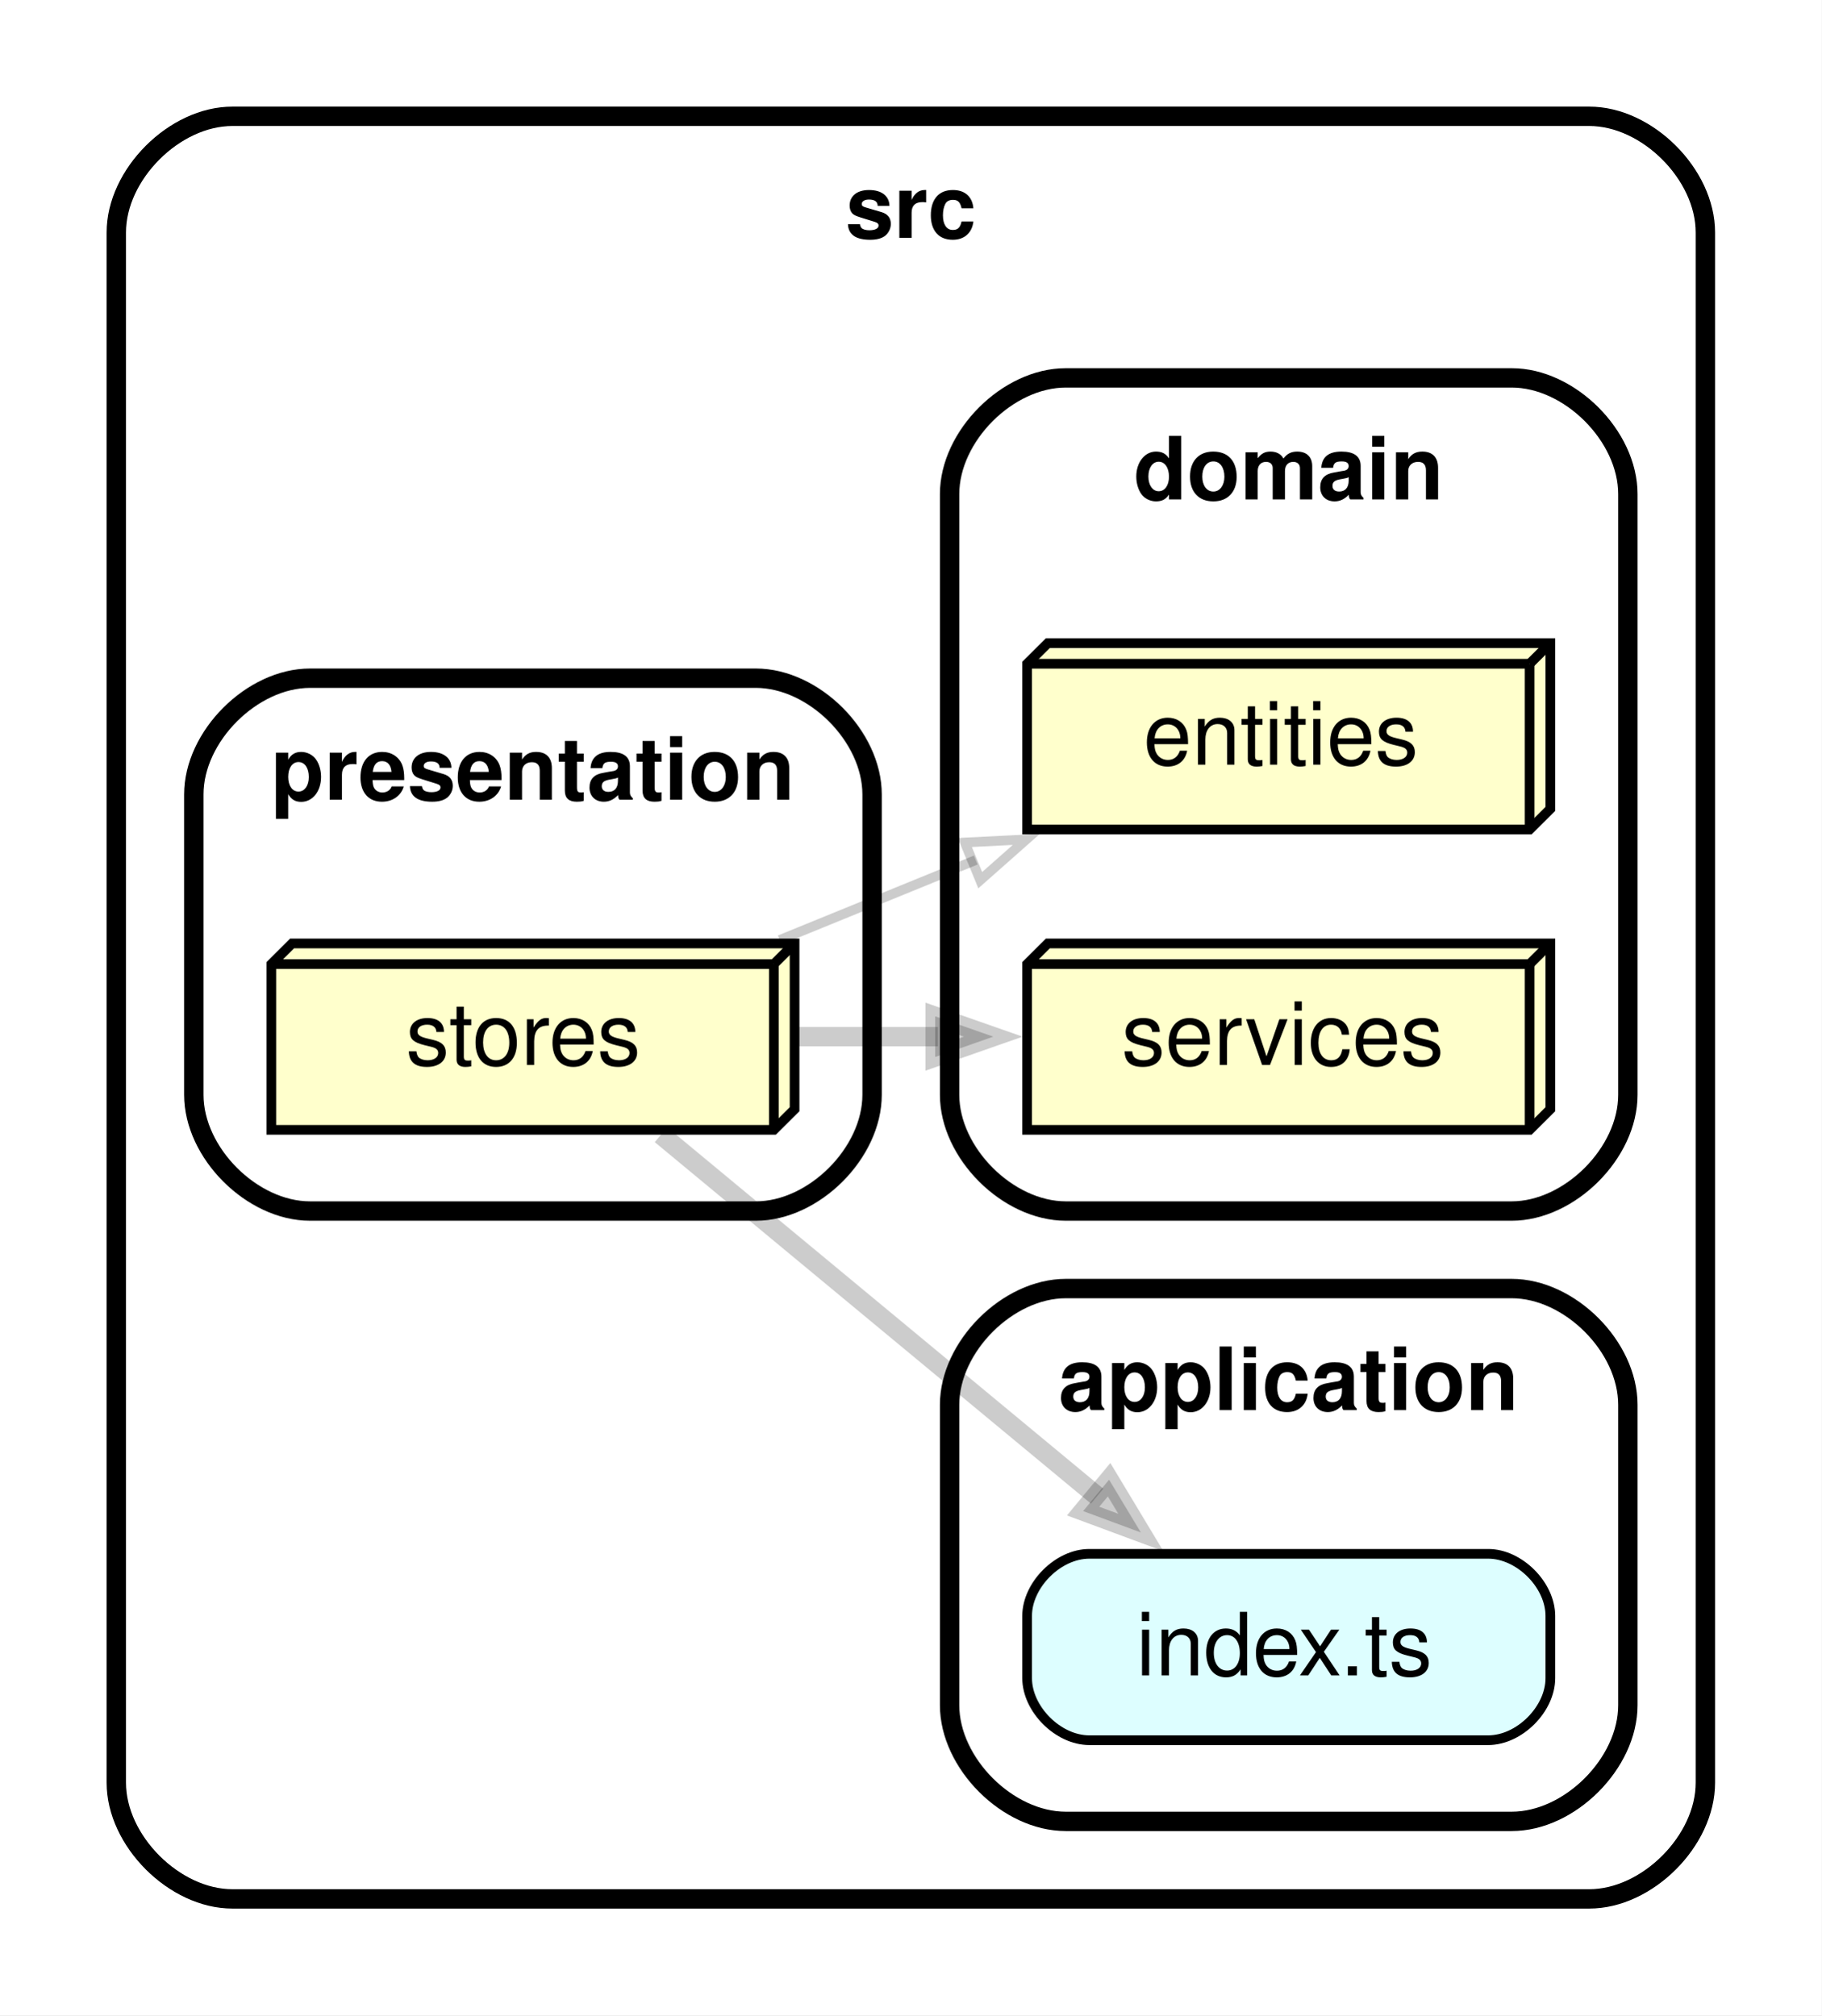
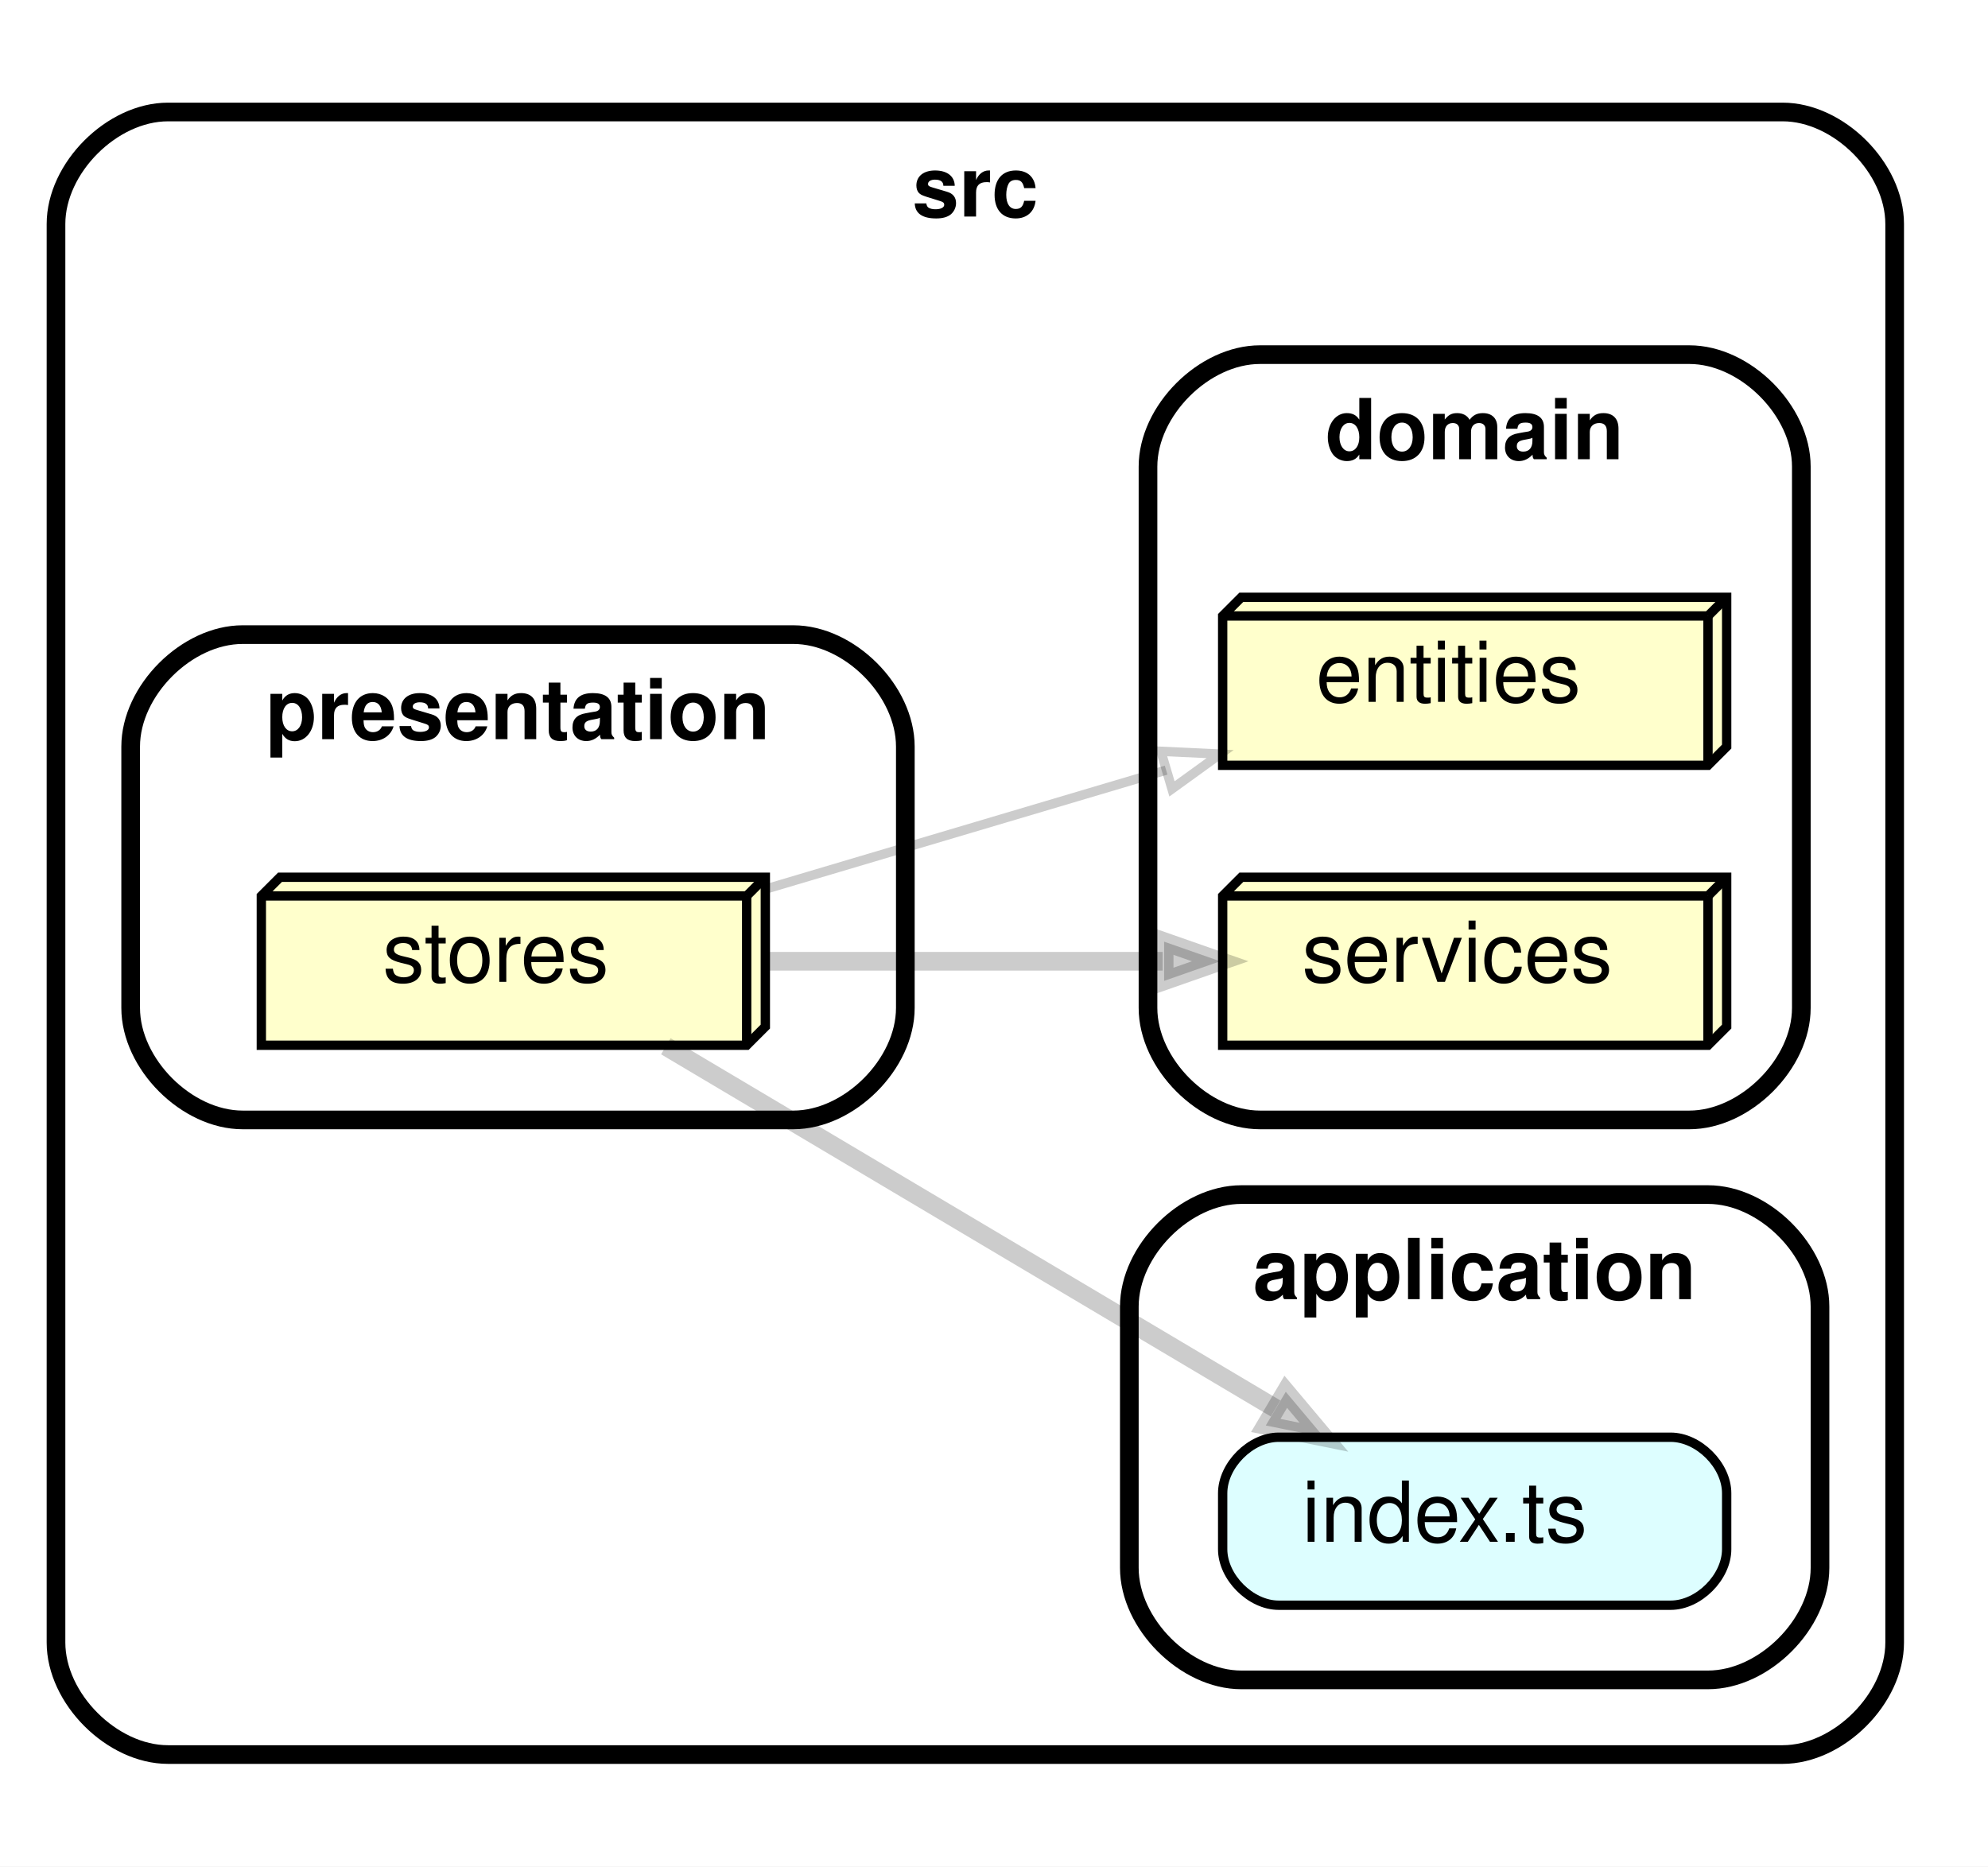
- <svg xmlns="http://www.w3.org/2000/svg" xmlns:xlink="http://www.w3.org/1999/xlink" width="188pt" height="208pt" viewBox="0.00 0.00 188.00 208.00">
-   <g id="graph0" class="graph" transform="scale(1 1) rotate(0) translate(4 204)">
-     <polygon fill="white" stroke="none" points="-4,4 -4,-204 184,-204 184,4 -4,4" />
+ <svg xmlns="http://www.w3.org/2000/svg" xmlns:xlink="http://www.w3.org/1999/xlink" width="213pt" height="200pt" viewBox="0.00 0.00 213.00 200.00">
+   <g id="graph0" class="graph" transform="scale(1 1) rotate(0) translate(4 196)">
+     <polygon fill="white" stroke="transparent" points="-4,4 -4,-196 209,-196 209,4 -4,4" />
    <g id="clust1" class="cluster">
-       <path fill="#ffffff" stroke="black" stroke-width="2" d="M20,-8C20,-8 160,-8 160,-8 166,-8 172,-14 172,-20 172,-20 172,-180 172,-180 172,-186 166,-192 160,-192 160,-192 20,-192 20,-192 14,-192 8,-186 8,-180 8,-180 8,-20 8,-20 8,-14 14,-8 20,-8" />
-       <text text-anchor="middle" x="90" y="-179.45" font-family="Helvetica,sans-Serif" font-weight="bold" font-size="9.00">src</text>
+       <path fill="#ffffff" stroke="black" stroke-width="2" d="M14,-8C14,-8 187,-8 187,-8 193,-8 199,-14 199,-20 199,-20 199,-172 199,-172 199,-178 193,-184 187,-184 187,-184 14,-184 14,-184 8,-184 2,-178 2,-172 2,-172 2,-20 2,-20 2,-14 8,-8 14,-8" />
+       <text text-anchor="middle" x="100.5" y="-172.8" font-family="Helvetica,sans-Serif" font-weight="bold" font-size="9.00">src</text>
    </g>
    <g id="clust2" class="cluster">
-       <path fill="#ffffff" stroke="black" stroke-width="2" d="M106,-16C106,-16 152,-16 152,-16 158,-16 164,-22 164,-28 164,-28 164,-59 164,-59 164,-65 158,-71 152,-71 152,-71 106,-71 106,-71 100,-71 94,-65 94,-59 94,-59 94,-28 94,-28 94,-22 100,-16 106,-16" />
-       <text text-anchor="middle" x="129" y="-58.45" font-family="Helvetica,sans-Serif" font-weight="bold" font-size="9.00">application</text>
+       <path fill="#ffffff" stroke="black" stroke-width="2" d="M129,-16C129,-16 179,-16 179,-16 185,-16 191,-22 191,-28 191,-28 191,-56 191,-56 191,-62 185,-68 179,-68 179,-68 129,-68 129,-68 123,-68 117,-62 117,-56 117,-56 117,-28 117,-28 117,-22 123,-16 129,-16" />
+       <text text-anchor="middle" x="154" y="-56.8" font-family="Helvetica,sans-Serif" font-weight="bold" font-size="9.00">application</text>
    </g>
    <g id="clust3" class="cluster">
-       <path fill="#ffffff" stroke="black" stroke-width="2" d="M106,-79C106,-79 152,-79 152,-79 158,-79 164,-85 164,-91 164,-91 164,-153 164,-153 164,-159 158,-165 152,-165 152,-165 106,-165 106,-165 100,-165 94,-159 94,-153 94,-153 94,-91 94,-91 94,-85 100,-79 106,-79" />
-       <text text-anchor="middle" x="129" y="-152.45" font-family="Helvetica,sans-Serif" font-weight="bold" font-size="9.00">domain</text>
+       <path fill="#ffffff" stroke="black" stroke-width="2" d="M131,-76C131,-76 177,-76 177,-76 183,-76 189,-82 189,-88 189,-88 189,-146 189,-146 189,-152 183,-158 177,-158 177,-158 131,-158 131,-158 125,-158 119,-152 119,-146 119,-146 119,-88 119,-88 119,-82 125,-76 131,-76" />
+       <text text-anchor="middle" x="154" y="-146.8" font-family="Helvetica,sans-Serif" font-weight="bold" font-size="9.00">domain</text>
    </g>
    <g id="clust4" class="cluster">
-       <path fill="#ffffff" stroke="black" stroke-width="2" d="M28,-79C28,-79 74,-79 74,-79 80,-79 86,-85 86,-91 86,-91 86,-122 86,-122 86,-128 80,-134 74,-134 74,-134 28,-134 28,-134 22,-134 16,-128 16,-122 16,-122 16,-91 16,-91 16,-85 22,-79 28,-79" />
-       <text text-anchor="middle" x="51" y="-121.45" font-family="Helvetica,sans-Serif" font-weight="bold" font-size="9.00">presentation</text>
+       <path fill="#ffffff" stroke="black" stroke-width="2" d="M22,-76C22,-76 81,-76 81,-76 87,-76 93,-82 93,-88 93,-88 93,-116 93,-116 93,-122 87,-128 81,-128 81,-128 22,-128 22,-128 16,-128 10,-122 10,-116 10,-116 10,-88 10,-88 10,-82 16,-76 22,-76" />
+       <text text-anchor="middle" x="51.5" y="-116.8" font-family="Helvetica,sans-Serif" font-weight="bold" font-size="9.00">presentation</text>
    </g>
    <g id="node1" class="node">
      <g id="a_node1">
        <a xlink:href="src/application/index.ts" xlink:title="index.ts">
-           <path fill="#ddfeff" stroke="black" d="M149.58,-43.62C149.58,-43.62 108.42,-43.62 108.42,-43.62 105.21,-43.62 102,-40.42 102,-37.21 102,-37.21 102,-30.79 102,-30.79 102,-27.58 105.21,-24.38 108.42,-24.38 108.42,-24.38 149.58,-24.38 149.58,-24.38 152.79,-24.38 156,-27.58 156,-30.79 156,-30.79 156,-37.21 156,-37.21 156,-40.42 152.79,-43.62 149.58,-43.62" />
-           <text text-anchor="start" x="113.25" y="-31.07" font-family="Helvetica,sans-Serif" font-size="9.00">index.ts</text>
+           <path fill="#ddfeff" stroke="black" d="M175,-42C175,-42 133,-42 133,-42 130,-42 127,-39 127,-36 127,-36 127,-30 127,-30 127,-27 130,-24 133,-24 133,-24 175,-24 175,-24 178,-24 181,-27 181,-30 181,-30 181,-36 181,-36 181,-39 178,-42 175,-42" />
+           <text text-anchor="start" x="135.5" y="-30.8" font-family="Helvetica,sans-Serif" font-size="9.00">index.ts</text>
        </a>
      </g>
    </g>
    <g id="node2" class="node">
      <g id="a_node2">
        <a xlink:href="src/domain/entities" xlink:title="entities">
-           <polygon fill="#ffffcc" stroke="black" points="156,-137.62 104.14,-137.62 102,-135.49 102,-118.38 153.86,-118.38 156,-120.51 156,-137.62" />
-           <polyline fill="none" stroke="black" points="153.86,-135.49 102,-135.49" />
-           <polyline fill="none" stroke="black" points="153.86,-135.49 153.86,-118.38" />
-           <polyline fill="none" stroke="black" points="153.86,-135.49 156,-137.62" />
-           <text text-anchor="start" x="114" y="-125.08" font-family="Helvetica,sans-Serif" font-size="9.00">entities</text>
+           <polygon fill="#ffffcc" stroke="black" points="181,-132 129,-132 127,-130 127,-114 179,-114 181,-116 181,-132" />
+           <polyline fill="none" stroke="black" points="179,-130 127,-130 " />
+           <polyline fill="none" stroke="black" points="179,-130 179,-114 " />
+           <polyline fill="none" stroke="black" points="179,-130 181,-132 " />
+           <text text-anchor="start" x="137" y="-120.8" font-family="Helvetica,sans-Serif" font-size="9.00">entities</text>
        </a>
      </g>
    </g>
    <g id="node3" class="node">
      <g id="a_node3">
        <a xlink:href="src/domain/services" xlink:title="services">
-           <polygon fill="#ffffcc" stroke="black" points="156,-106.62 104.14,-106.62 102,-104.49 102,-87.38 153.86,-87.38 156,-89.51 156,-106.62" />
-           <polyline fill="none" stroke="black" points="153.86,-104.49 102,-104.49" />
-           <polyline fill="none" stroke="black" points="153.86,-104.49 153.86,-87.38" />
-           <polyline fill="none" stroke="black" points="153.86,-104.49 156,-106.62" />
-           <text text-anchor="start" x="111.75" y="-94.08" font-family="Helvetica,sans-Serif" font-size="9.00">services</text>
+           <polygon fill="#ffffcc" stroke="black" points="181,-102 129,-102 127,-100 127,-84 179,-84 181,-86 181,-102" />
+           <polyline fill="none" stroke="black" points="179,-100 127,-100 " />
+           <polyline fill="none" stroke="black" points="179,-100 179,-84 " />
+           <polyline fill="none" stroke="black" points="179,-100 181,-102 " />
+           <text text-anchor="start" x="135.5" y="-90.8" font-family="Helvetica,sans-Serif" font-size="9.00">services</text>
        </a>
      </g>
    </g>
    <g id="node4" class="node">
      <g id="a_node4">
        <a xlink:href="src/presentation/stores" xlink:title="stores">
-           <polygon fill="#ffffcc" stroke="black" points="78,-106.62 26.14,-106.62 24,-104.49 24,-87.38 75.86,-87.38 78,-89.51 78,-106.62" />
-           <polyline fill="none" stroke="black" points="75.86,-104.49 24,-104.49" />
-           <polyline fill="none" stroke="black" points="75.86,-104.49 75.86,-87.38" />
-           <polyline fill="none" stroke="black" points="75.86,-104.49 78,-106.62" />
-           <text text-anchor="start" x="37.88" y="-94.08" font-family="Helvetica,sans-Serif" font-size="9.00">stores</text>
+           <polygon fill="#ffffcc" stroke="black" points="78,-102 26,-102 24,-100 24,-84 76,-84 78,-86 78,-102" />
+           <polyline fill="none" stroke="black" points="76,-100 24,-100 " />
+           <polyline fill="none" stroke="black" points="76,-100 76,-84 " />
+           <polyline fill="none" stroke="black" points="76,-100 78,-102 " />
+           <text text-anchor="start" x="37" y="-90.8" font-family="Helvetica,sans-Serif" font-size="9.00">stores</text>
        </a>
      </g>
    </g>
    <g id="edge1" class="edge">
-       <path fill="none" stroke="#000000" stroke-width="2" stroke-opacity="0.2" d="M64.21,-86.88C76.36,-76.81 95.17,-61.22 109.22,-49.57" />
-       <polygon fill="#000000" fill-opacity="0.2" stroke="#000000" stroke-width="2" stroke-opacity="0.2" points="110.46,-51.27 113.74,-45.82 107.78,-48.03 110.46,-51.27" />
+       <path fill="none" stroke="#000000" stroke-width="2" stroke-opacity="0.2" d="M67.34,-83.89C84.79,-73.52 113.37,-56.54 132.67,-45.08" />
+       <polygon fill="#000000" fill-opacity="0.2" stroke="#000000" stroke-width="2" stroke-opacity="0.2" points="133.76,-46.87 137.85,-42 131.62,-43.26 133.76,-46.87" />
    </g>
    <g id="edge2" class="edge">
-       <path fill="none" stroke="#000000" stroke-opacity="0.2" d="M76.47,-106.98C82.91,-109.61 89.95,-112.48 96.7,-115.23" />
-       <polygon fill="none" stroke="#000000" stroke-opacity="0.2" points="95.57,-117.04 101.92,-117.36 97.16,-113.15 95.57,-117.04" />
+       <path fill="none" stroke="#000000" stroke-opacity="0.2" d="M78.01,-100.73C91.1,-104.61 107.09,-109.36 120.94,-113.48" />
+       <polygon fill="none" stroke="#000000" stroke-opacity="0.2" points="120.38,-115.5 126.73,-115.2 121.57,-111.47 120.38,-115.5" />
    </g>
    <g id="edge3" class="edge">
-       <path fill="none" stroke="#000000" stroke-width="2" stroke-opacity="0.2" d="M78.15,-97C82.88,-97 87.87,-97 92.8,-97" />
-       <polygon fill="#000000" fill-opacity="0.2" stroke="#000000" stroke-width="2" stroke-opacity="0.2" points="92.51,-99.1 98.51,-97 92.51,-94.9 92.51,-99.1" />
+       <path fill="none" stroke="#000000" stroke-width="2" stroke-opacity="0.2" d="M78.01,-93C90.99,-93 106.81,-93 120.57,-93" />
+       <polygon fill="#000000" fill-opacity="0.2" stroke="#000000" stroke-width="2" stroke-opacity="0.2" points="120.73,-95.1 126.73,-93 120.73,-90.9 120.73,-95.1" />
    </g>
  </g>
</svg>
